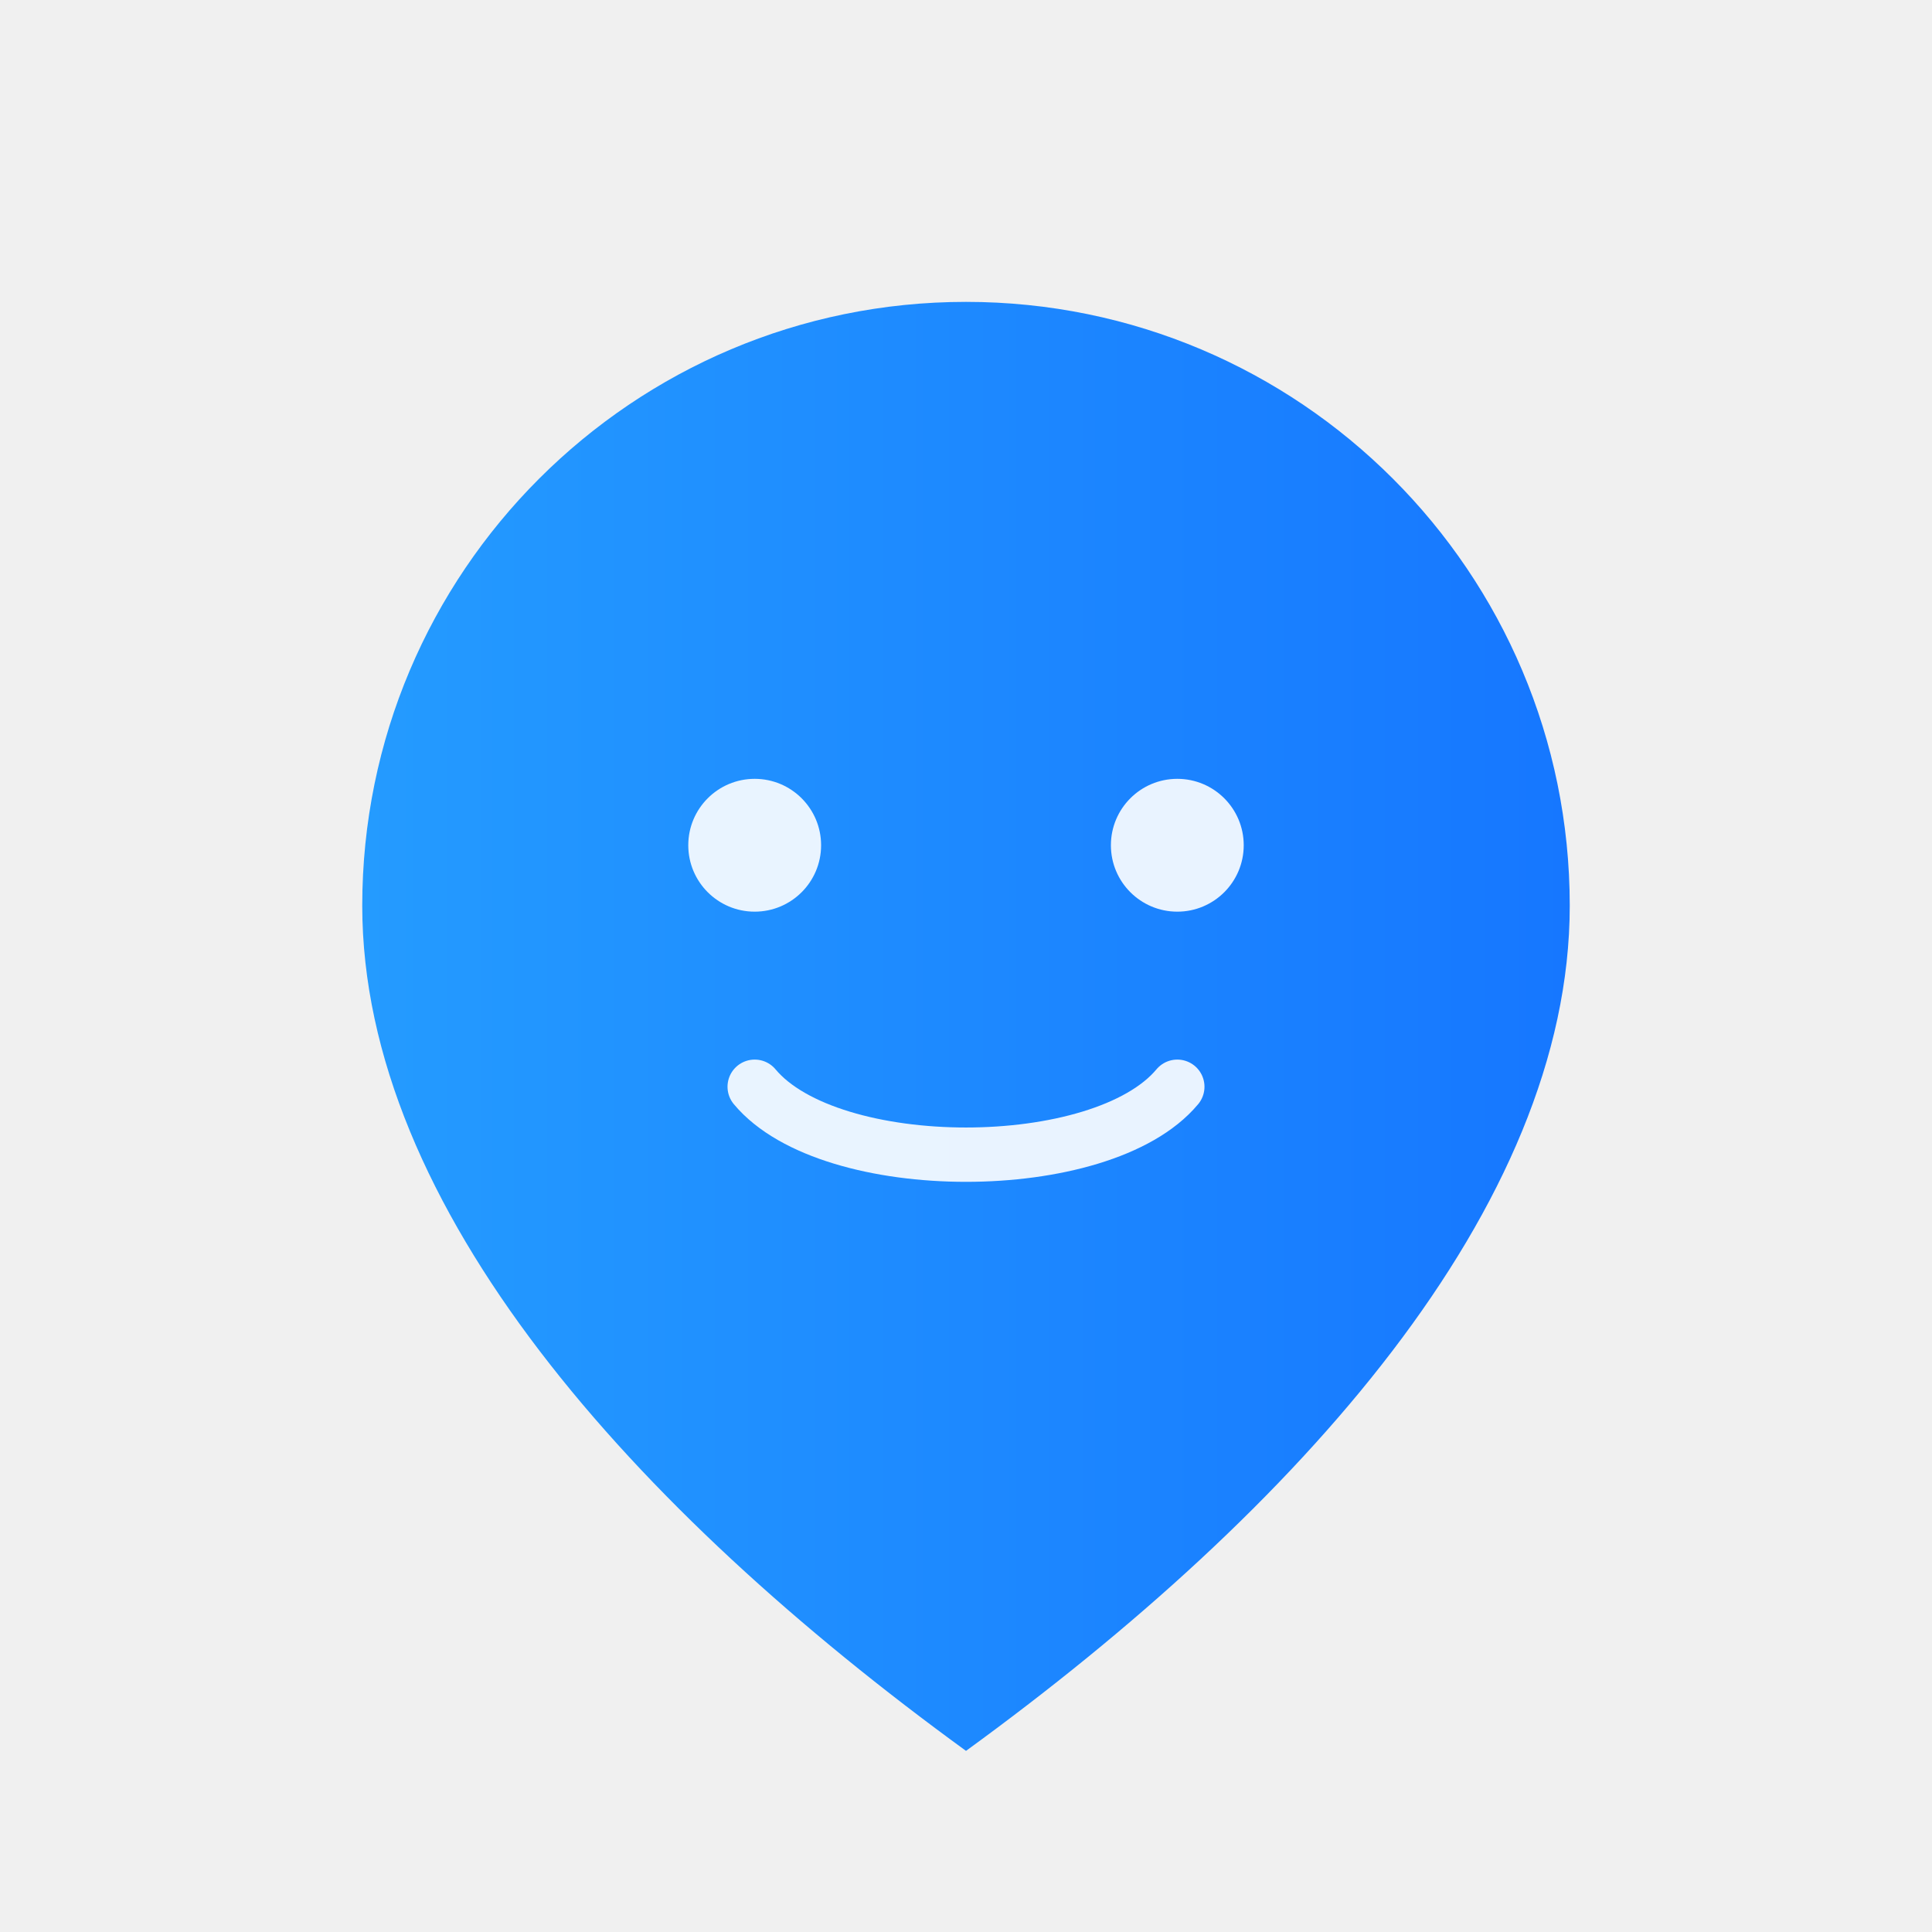
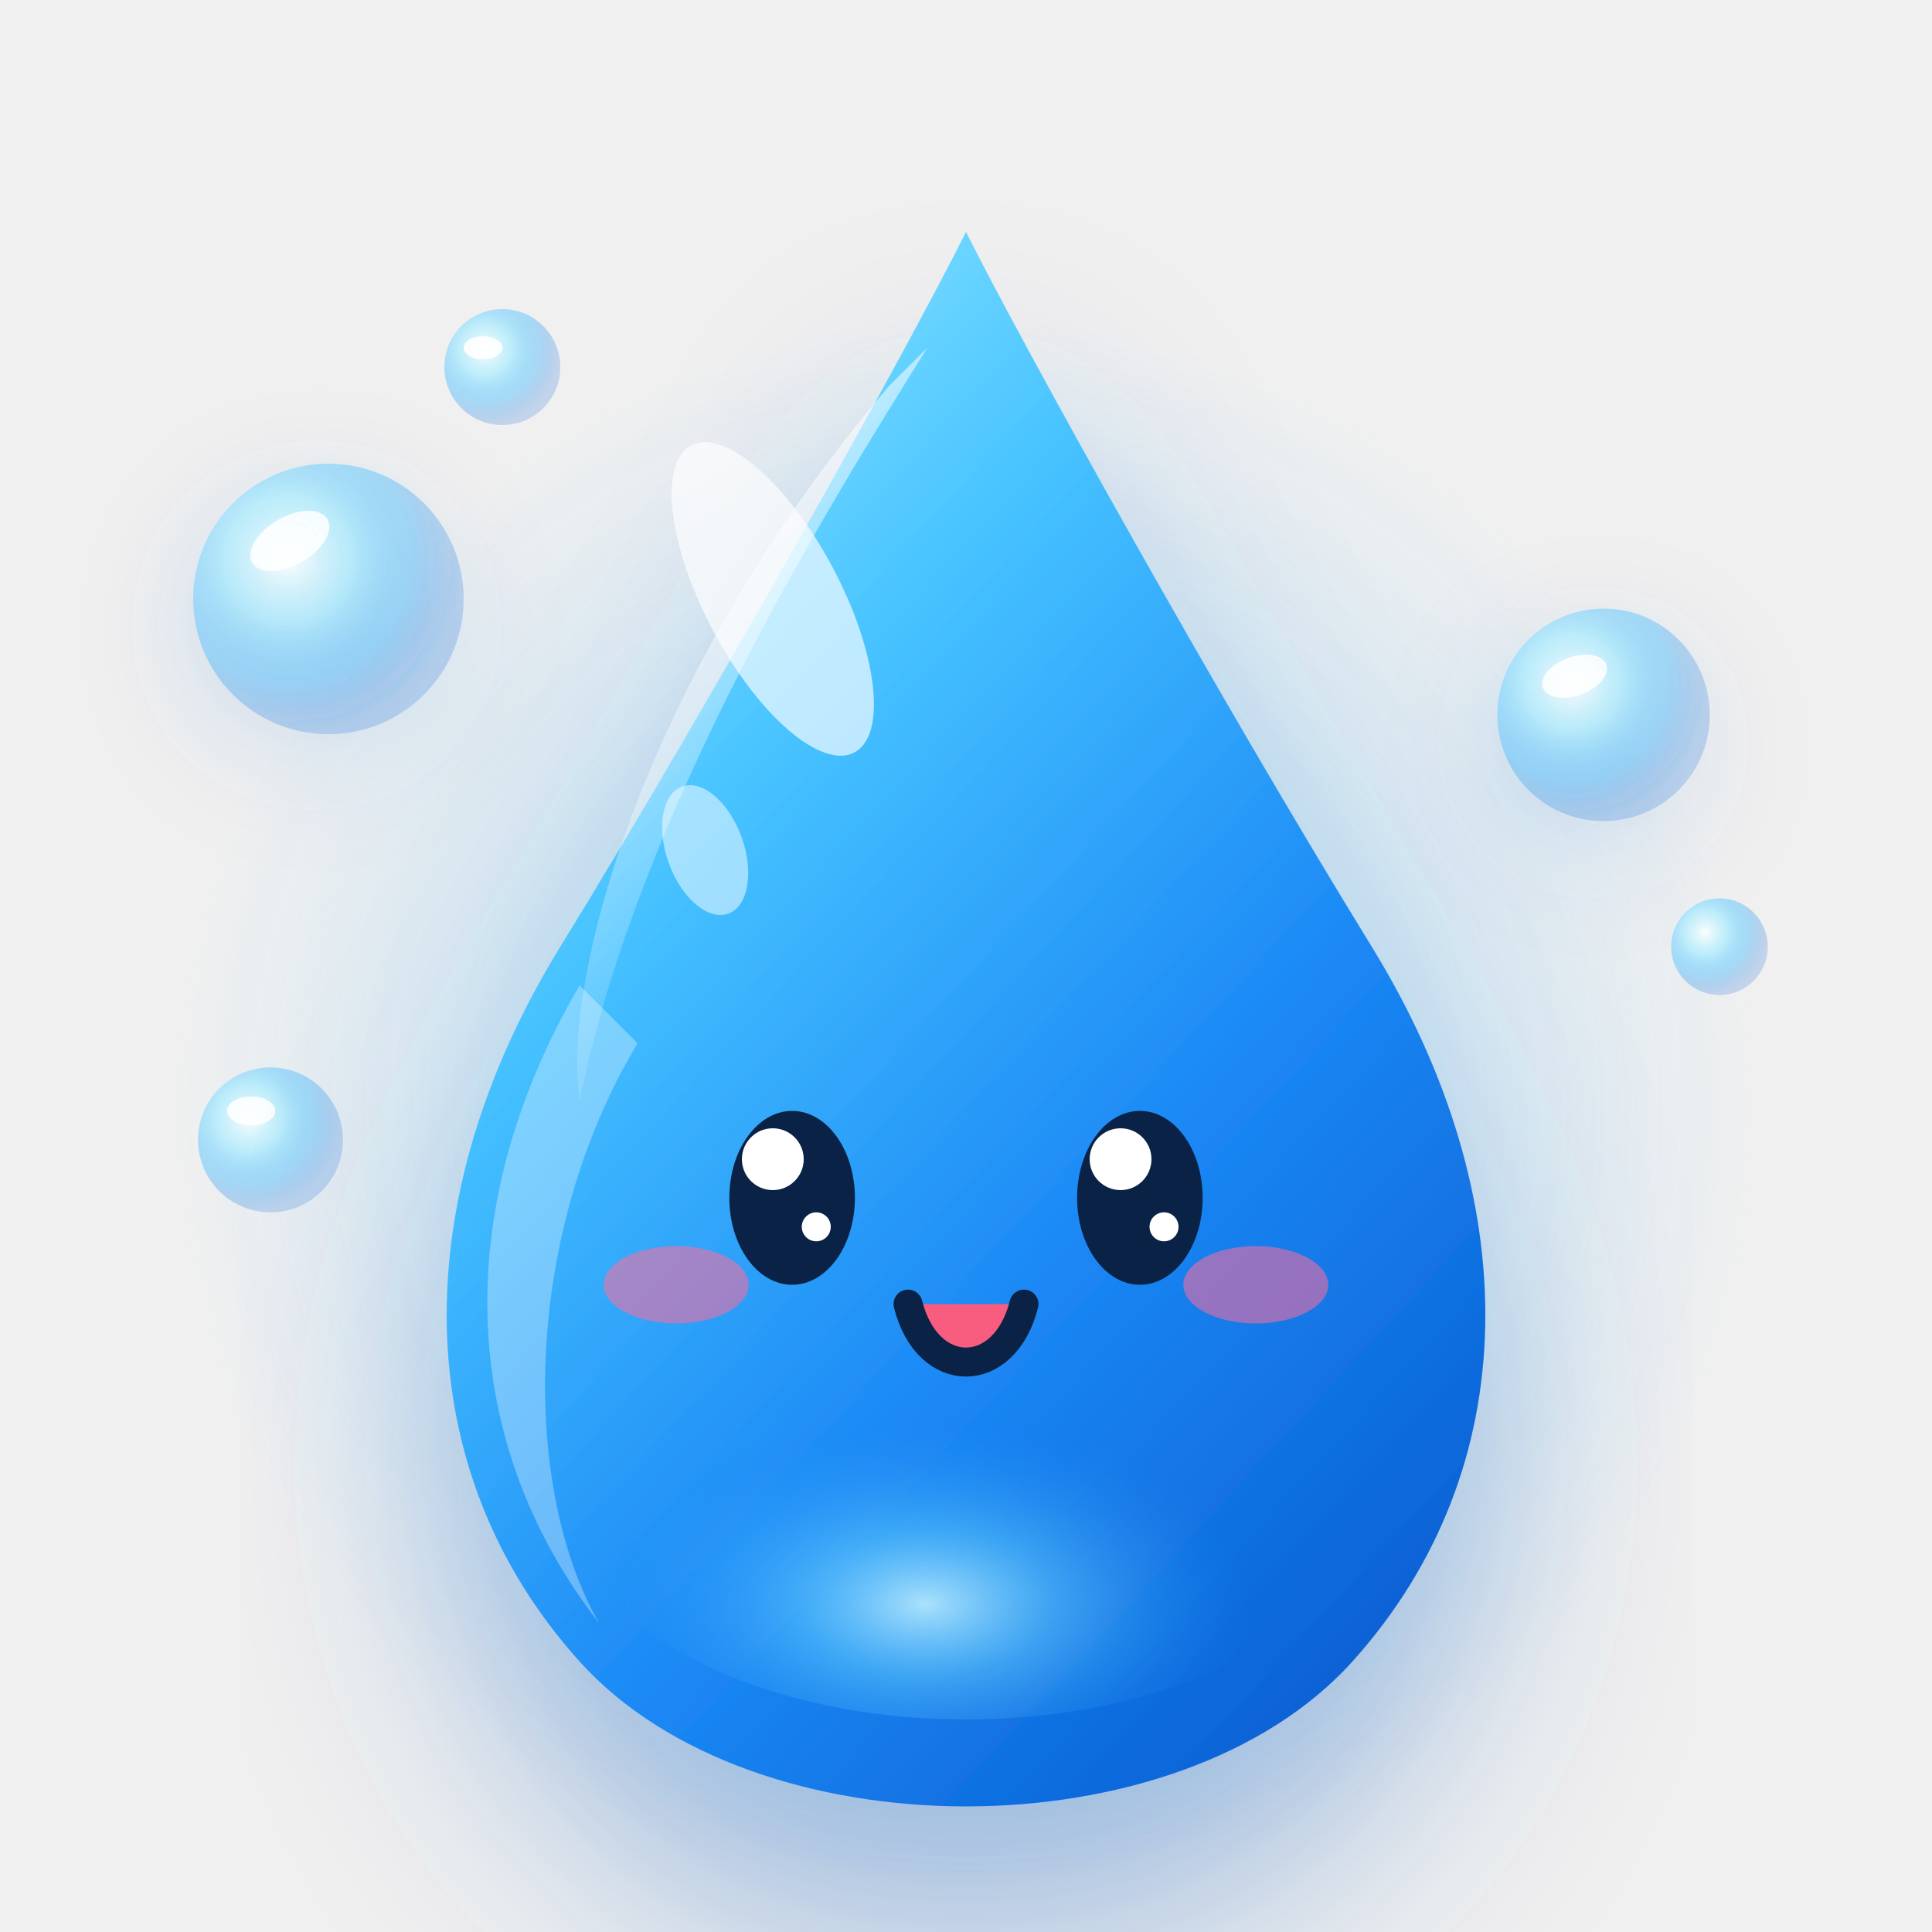
- <svg xmlns="http://www.w3.org/2000/svg" viewBox="0 0 64 64">
+ <svg xmlns="http://www.w3.org/2000/svg" viewBox="0 0 200 200" fill="none">
  <defs>
-     <linearGradient id="g" x1="0" x2="1">
-       <stop offset="0" stop-color="#249BFF" />
-       <stop offset="1" stop-color="#1677FF" />
+     <radialGradient id="auraGlow" cx="50%" cy="50%" r="50%">
+       <stop offset="0%" stop-color="#72D6FF" stop-opacity="0.35" />
+       <stop offset="60%" stop-color="#38B6FF" stop-opacity="0.15" />
+       <stop offset="100%" stop-color="#38B6FF" stop-opacity="0" />
+     </radialGradient>
+     <linearGradient id="bodyGrad" x1="0.2" y1="0.1" x2="0.8" y2="0.95">
+       <stop offset="0%" stop-color="#80E0FF" />
+       <stop offset="25%" stop-color="#46C2FF" />
+       <stop offset="65%" stop-color="#1B88F5" />
+       <stop offset="100%" stop-color="#0B63D6" />
    </linearGradient>
+     <radialGradient id="causticGlow" cx="45%" cy="75%" r="40%">
+       <stop offset="0%" stop-color="#C5F3FF" stop-opacity="0.85" />
+       <stop offset="40%" stop-color="#6BD5FF" stop-opacity="0.45" />
+       <stop offset="100%" stop-color="#1B88F5" stop-opacity="0" />
+     </radialGradient>
+     <linearGradient id="topReflect" x1="0" y1="0" x2="0.4" y2="1">
+       <stop offset="0%" stop-color="#FFFFFF" stop-opacity="0.9" />
+       <stop offset="50%" stop-color="#FFFFFF" stop-opacity="0.4" />
+       <stop offset="100%" stop-color="#FFFFFF" stop-opacity="0" />
+     </linearGradient>
+     <radialGradient id="bubbleGrad" cx="35%" cy="35%" r="65%">
+       <stop offset="0%" stop-color="#FFFFFF" stop-opacity="0.9" />
+       <stop offset="35%" stop-color="#A8ECFF" stop-opacity="0.7" />
+       <stop offset="70%" stop-color="#38B6FF" stop-opacity="0.4" />
+       <stop offset="100%" stop-color="#0B63D6" stop-opacity="0.2" />
+     </radialGradient>
+     <filter id="softShadow" x="-20%" y="-20%" width="140%" height="150%">
+       <feDropShadow dx="0" dy="16" stdDeviation="12" flood-color="#0D54B8" flood-opacity="0.32" />
+     </filter>
  </defs>
-   <path d="M32 58c11-8 20-18 20-28A20 20 0 0032 10 20 20 0 0012 30c0 10 9 20 20 28z" fill="url(#g)" />
-   <circle cx="25" cy="28" r="2.2" fill="#fff" opacity="0.9" />
-   <circle cx="39" cy="28" r="2.2" fill="#fff" opacity="0.9" />
-   <path d="M25 36c2.5 3 11.5 3 14 0" stroke="#fff" stroke-width="1.8" fill="none" stroke-linecap="round" opacity="0.9" />
+   <circle cx="100" cy="115" r="82" fill="url(#auraGlow)" />
+   <g filter="drop-shadow(0 4px 6px rgba(11,99,214,0.25))">
+     <circle cx="34" cy="62" r="14" fill="url(#bubbleGrad)" />
+     <ellipse cx="30" cy="56" rx="4.5" ry="2.5" fill="#FFFFFF" opacity="0.85" transform="rotate(-30 30 56)" />
+   </g>
+   <circle cx="52" cy="38" r="6" fill="url(#bubbleGrad)" />
+   <ellipse cx="50" cy="36" rx="2" ry="1.2" fill="#FFFFFF" opacity="0.9" />
+   <g filter="drop-shadow(0 4px 6px rgba(11,99,214,0.25))">
+     <circle cx="166" cy="74" r="11" fill="url(#bubbleGrad)" />
+     <ellipse cx="163" cy="70" rx="3.5" ry="2" fill="#FFFFFF" opacity="0.85" transform="rotate(-20 163 70)" />
+   </g>
+   <circle cx="178" cy="98" r="5" fill="url(#bubbleGrad)" />
+   <circle cx="28" cy="118" r="7.5" fill="url(#bubbleGrad)" />
+   <ellipse cx="26" cy="115" rx="2.5" ry="1.5" fill="#FFFFFF" opacity="0.85" />
+   <g filter="url(#softShadow)">
+     <path d="M100 24              C106 36, 126 72, 142 98              C158 124, 158 152, 140 172              C122 192, 78 192, 60 172              C42 152, 42 124, 58 98              C74 72, 94 36, 100 24 Z" fill="url(#bodyGrad)" />
+   </g>
+   <ellipse cx="100" cy="154" rx="42" ry="24" fill="url(#causticGlow)" />
+   <path d="M60 102            C46 126, 48 150, 62 168            C54 154, 54 128, 66 108 Z" fill="#FFFFFF" opacity="0.32" />
+   <path d="M96 36            C86 52, 66 84, 60 114            C58 100, 68 68, 92 40 Z" fill="url(#topReflect)" />
+   <ellipse cx="80" cy="62" rx="7" ry="18" fill="#FFFFFF" opacity="0.65" transform="rotate(-28 80 62)" />
+   <ellipse cx="73" cy="88" rx="4" ry="7" fill="#FFFFFF" opacity="0.5" transform="rotate(-20 73 88)" />
+   <g>
+     <ellipse cx="82" cy="124" rx="6.5" ry="9" fill="#0A2246" />
+     <circle cx="80" cy="120" r="3.2" fill="#FFFFFF" />
+     <circle cx="84.5" cy="127" r="1.5" fill="#FFFFFF" />
+   </g>
+   <g>
+     <ellipse cx="118" cy="124" rx="6.5" ry="9" fill="#0A2246" />
+     <circle cx="116" cy="120" r="3.2" fill="#FFFFFF" />
+     <circle cx="120.5" cy="127" r="1.5" fill="#FFFFFF" />
+   </g>
+   <ellipse cx="70" cy="133" rx="7.5" ry="4" fill="#FF6B9D" opacity="0.55" />
+   <ellipse cx="130" cy="133" rx="7.5" ry="4" fill="#FF6B9D" opacity="0.55" />
+   <path d="M94 135 C96 143, 104 143, 106 135" stroke="#0A2246" stroke-width="3" stroke-linecap="round" fill="#F85C7F" />
</svg>
